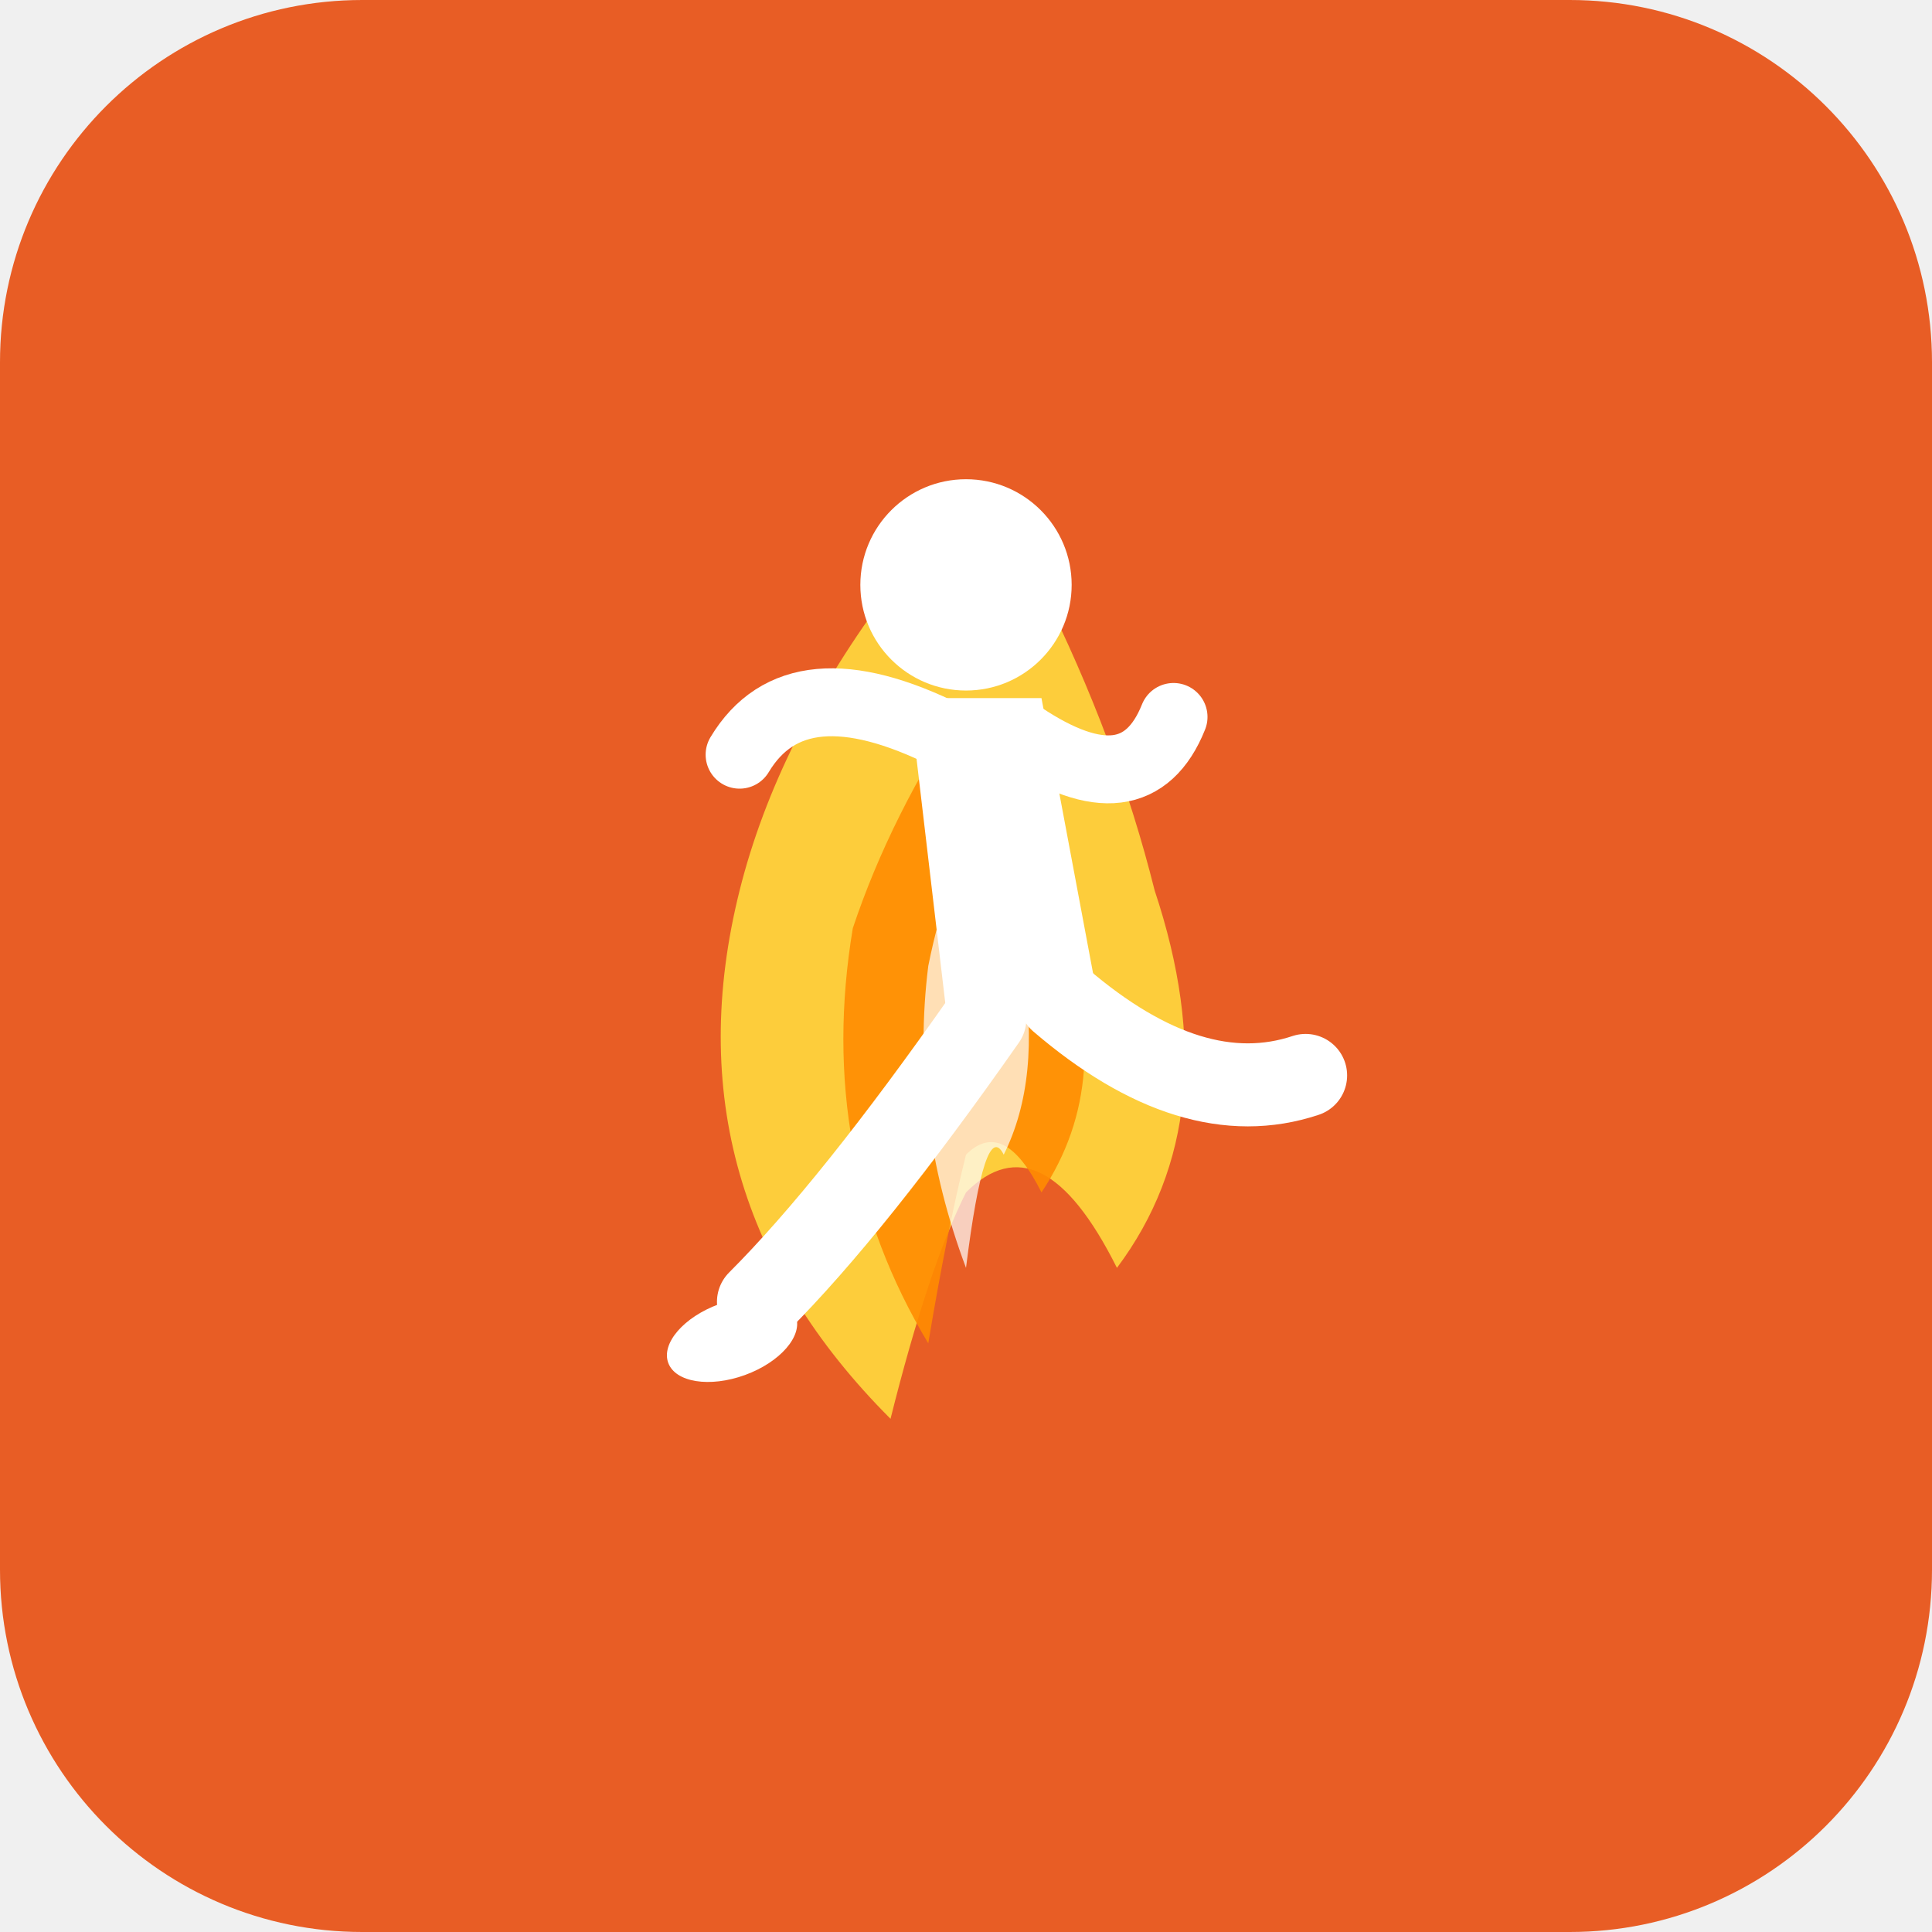
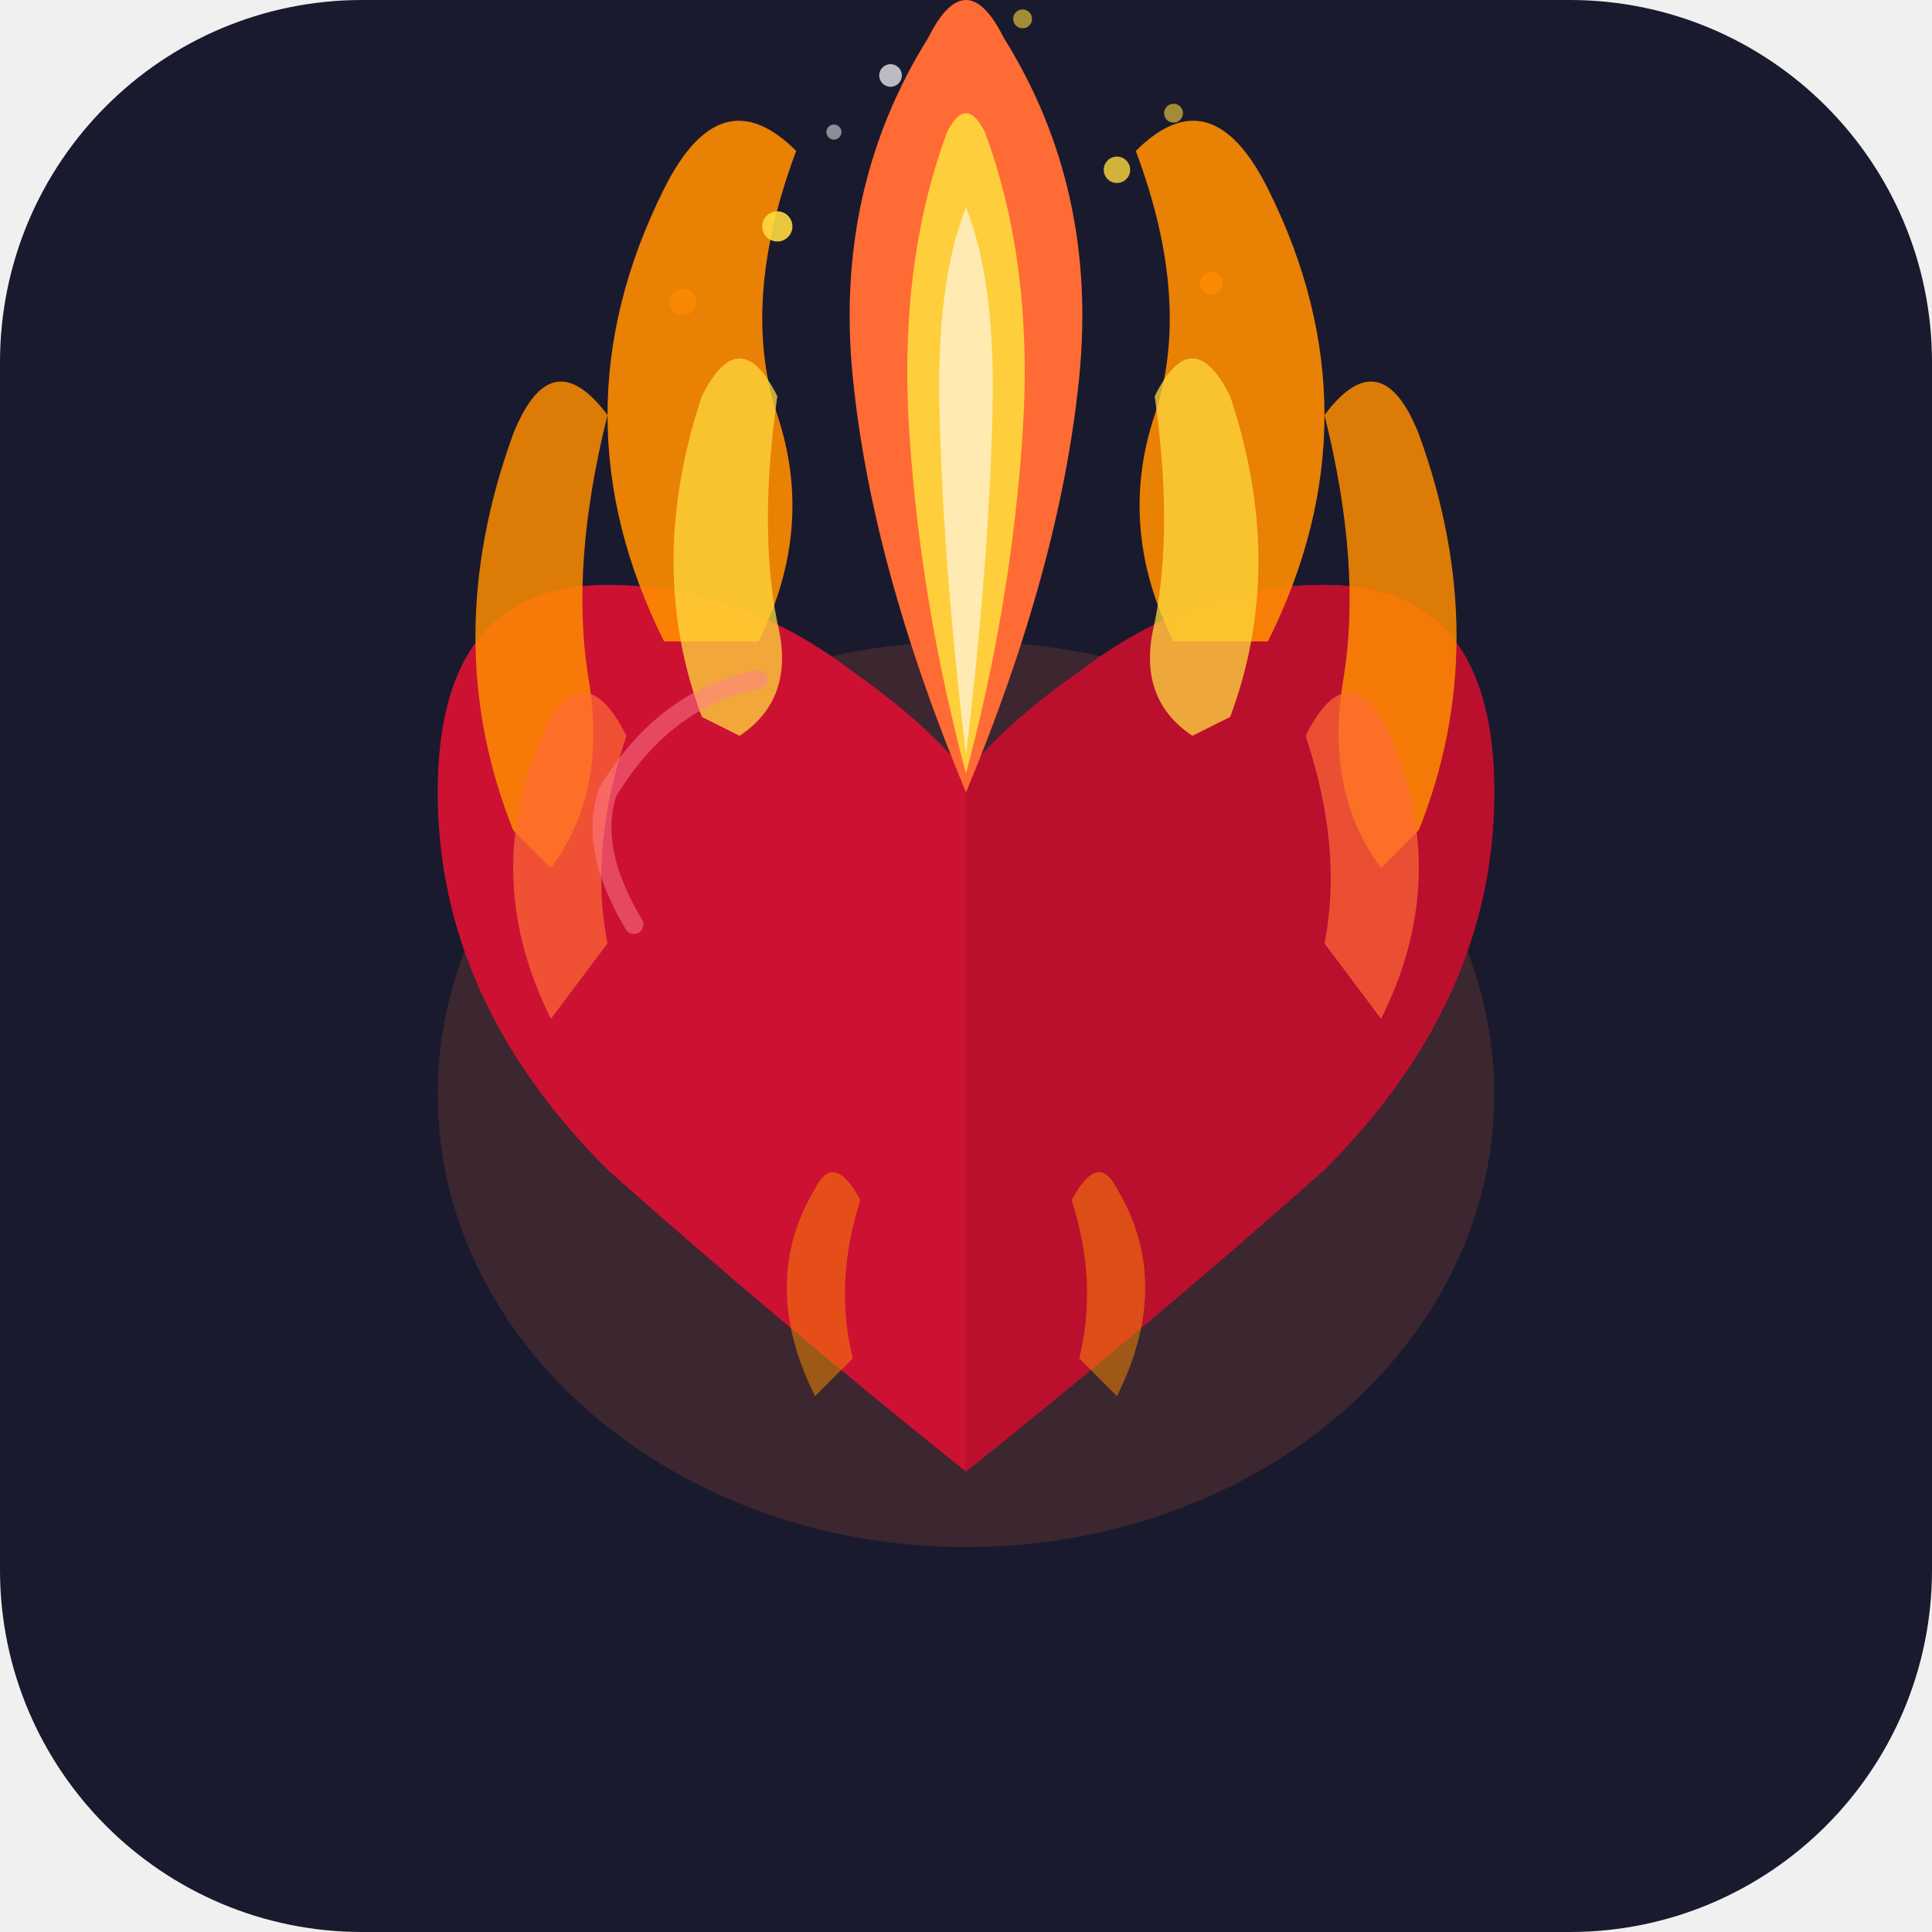
<svg xmlns="http://www.w3.org/2000/svg" viewBox="0 0 512 512">
-   <rect width="512" height="512" rx="96" fill="#e85d25" />
-   <g transform="translate(256, 256)">
-     <path d="M-20,120              Q-80,60 -60,-20              Q-50,-60 -20,-100              Q0,-140 20,-100              Q40,-60 50,-20              Q70,40 40,80              Q20,40 0,60              Q-10,80 -20,120              Z" fill="#FFD93D" opacity="0.9" />
-     <path d="M-10,100              Q-40,50 -30,-10              Q-20,-40 0,-70              Q15,-40 25,-10              Q40,30 20,60              Q10,40 0,50              Q-5,70 -10,100              Z" fill="#FF8C00" opacity="0.9" />
-     <path d="M0,80              Q-15,40 -10,0              Q-5,-25 5,-40              Q12,-25 15,0              Q20,30 10,50              Q5,40 0,80              Z" fill="#ffffff" opacity="0.7" />
-   </g>
-   <g transform="translate(256, 250)" fill="#ffffff">
-     <circle cx="0" cy="-95" r="28" />
-     <path d="M-15,-65 L20,-65 L35,15 L-5,20 Z" />
-     <path d="M15,-55 Q45,-35 55,-60" stroke="#ffffff" stroke-width="18" stroke-linecap="round" fill="none" />
-     <path d="M-5,-55 Q-45,-75 -60,-50" stroke="#ffffff" stroke-width="18" stroke-linecap="round" fill="none" />
-     <path d="M25,15 Q60,45 90,35" stroke="#ffffff" stroke-width="22" stroke-linecap="round" fill="none" />
-     <path d="M5,20 Q-30,70 -55,95" stroke="#ffffff" stroke-width="22" stroke-linecap="round" fill="none" />
-     <ellipse cx="-62" cy="105" rx="18" ry="10" transform="rotate(-20 -62 105)" />
+   <rect width="512" height="512" rx="96" fill="#1a1a2e" />
+   <g transform="translate(256, 270)">
+     <ellipse cx="0" cy="20" rx="140" ry="120" fill="#FF6B35" opacity="0.15" />
+     <path id="heart" d="M0,-65              Q-10,-78 -30,-92              Q-60,-115 -95,-115              Q-140,-115 -140,-60              Q-140,-5 -95,40              Q-50,80 0,120              Q50,80 95,40              Q140,-5 140,-60              Q140,-115 95,-115              Q60,-115 30,-92              Q10,-78 0,-65              Z" fill="#CC1133" />
+     <path d="M0,-65              Q10,-78 30,-92              Q60,-115 95,-115              Q140,-115 140,-60              Q140,-5 95,40              Q50,80 0,120              Z" fill="#AA0E2A" opacity="0.5" />
+     <path d="M-80,-100              Q-110,-160 -80,-220              Q-65,-250 -45,-230              Q-60,-190 -50,-160              Q-40,-130 -55,-100              Z" fill="#FF8C00" opacity="0.9" />
+     <path d="M80,-100              Q110,-160 80,-220              Q65,-250 45,-230              Q60,-190 50,-160              Q40,-130 55,-100              Z" fill="#FF8C00" opacity="0.9" />
+     <path d="M0,-60              Q-25,-120 -30,-170              Q-35,-220 -10,-260              Q0,-280 10,-260              Q35,-220 30,-170              Q25,-120 0,-60              Z" fill="#FF6B35" />
+     <path d="M0,-65              Q-12,-110 -15,-155              Q-18,-200 -5,-235              Q0,-245 5,-235              Q18,-200 15,-155              Q12,-110 0,-65              Z" fill="#FFD93D" opacity="0.9" />
+     <path d="M0,-70              Q-6,-120 -7,-160              Q-8,-195 0,-215              Q8,-195 7,-160              Q6,-120 0,-70              Z" fill="#ffffff" opacity="0.6" />
+     <path d="M-120,-50              Q-140,-100 -120,-155              Q-110,-180 -95,-160              Q-105,-120 -100,-90              Q-95,-60 -110,-40              Z" fill="#FF8C00" opacity="0.85" />
+     <path d="M120,-50              Q140,-100 120,-155              Q110,-180 95,-160              Q105,-120 100,-90              Q95,-60 110,-40              Z" fill="#FF8C00" opacity="0.85" />
+     <path d="M-70,-80              Q-85,-120 -70,-165              Q-60,-185 -50,-165              Q-55,-130 -50,-105              Q-45,-85 -60,-75              Z" fill="#FFD93D" opacity="0.75" />
+     <path d="M70,-80              Q85,-120 70,-165              Q60,-185 50,-165              Q55,-130 50,-105              Q45,-85 60,-75              Z" fill="#FFD93D" opacity="0.75" />
+     <path d="M-110,0              Q-130,-40 -110,-80              Q-100,-95 -90,-75              Q-100,-45 -95,-20              Z" fill="#FF6B35" opacity="0.7" />
+     <path d="M110,0              Q130,-40 110,-80              Q100,-95 90,-75              Q100,-45 95,-20              Z" fill="#FF6B35" opacity="0.7" />
+     <path d="M-40,100              Q-55,70 -40,45              Q-35,35 -28,48              Q-35,70 -30,90              Z" fill="#FF8C00" opacity="0.5" />
+     <path d="M40,100              Q55,70 40,45              Q35,35 28,48              Q35,70 30,90              Z" fill="#FF8C00" opacity="0.5" />
+     <path d="M-55,-90              Q-80,-85 -95,-60              Q-100,-45 -88,-25" stroke="#FF8090" stroke-width="5" stroke-linecap="round" fill="none" opacity="0.5" />
+     <circle cx="-50" cy="-210" r="4" fill="#FFD93D" opacity="0.9" />
+     <circle cx="40" cy="-225" r="3.5" fill="#FFD93D" opacity="0.8" />
+     <circle cx="-20" cy="-250" r="3" fill="#ffffff" opacity="0.7" />
+     <circle cx="65" cy="-195" r="3" fill="#FF8C00" opacity="0.8" />
+     <circle cx="-75" cy="-190" r="3.5" fill="#FF8C00" opacity="0.7" />
+     <circle cx="15" cy="-265" r="2.5" fill="#FFD93D" opacity="0.6" />
+     <circle cx="-35" cy="-235" r="2" fill="#ffffff" opacity="0.5" />
+     <circle cx="55" cy="-240" r="2.5" fill="#FFD93D" opacity="0.6" />
  </g>
</svg>
